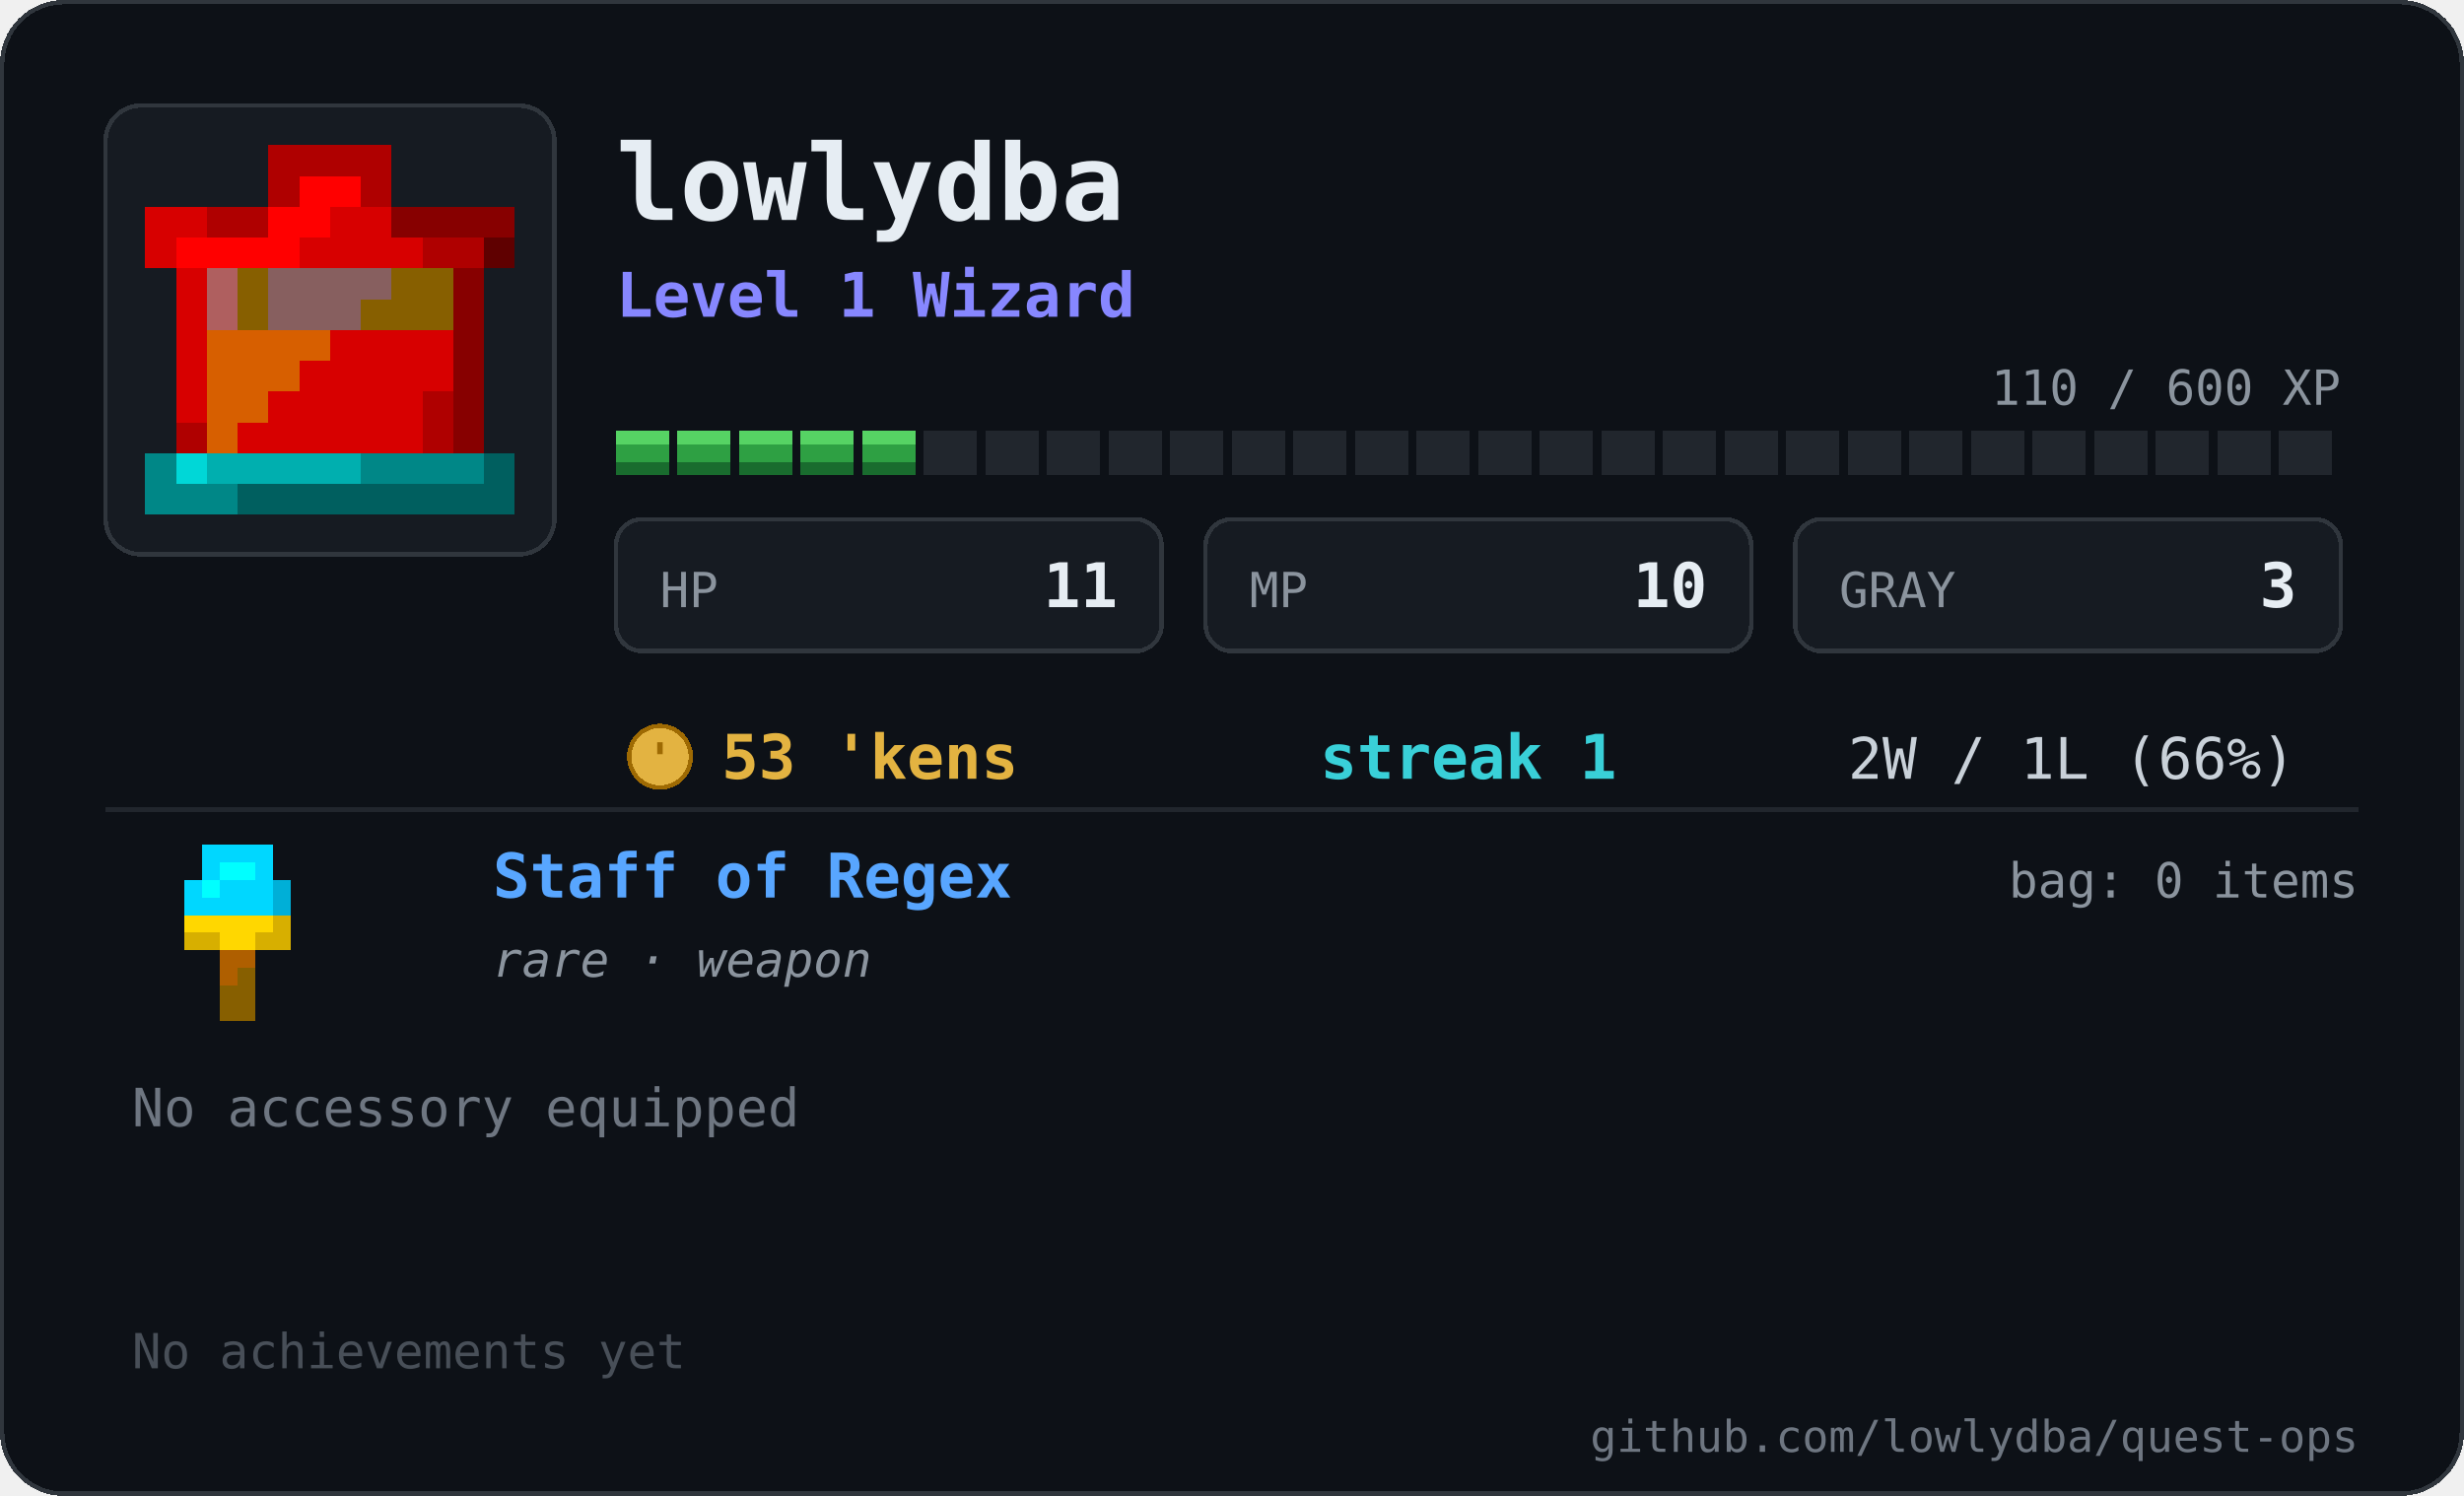
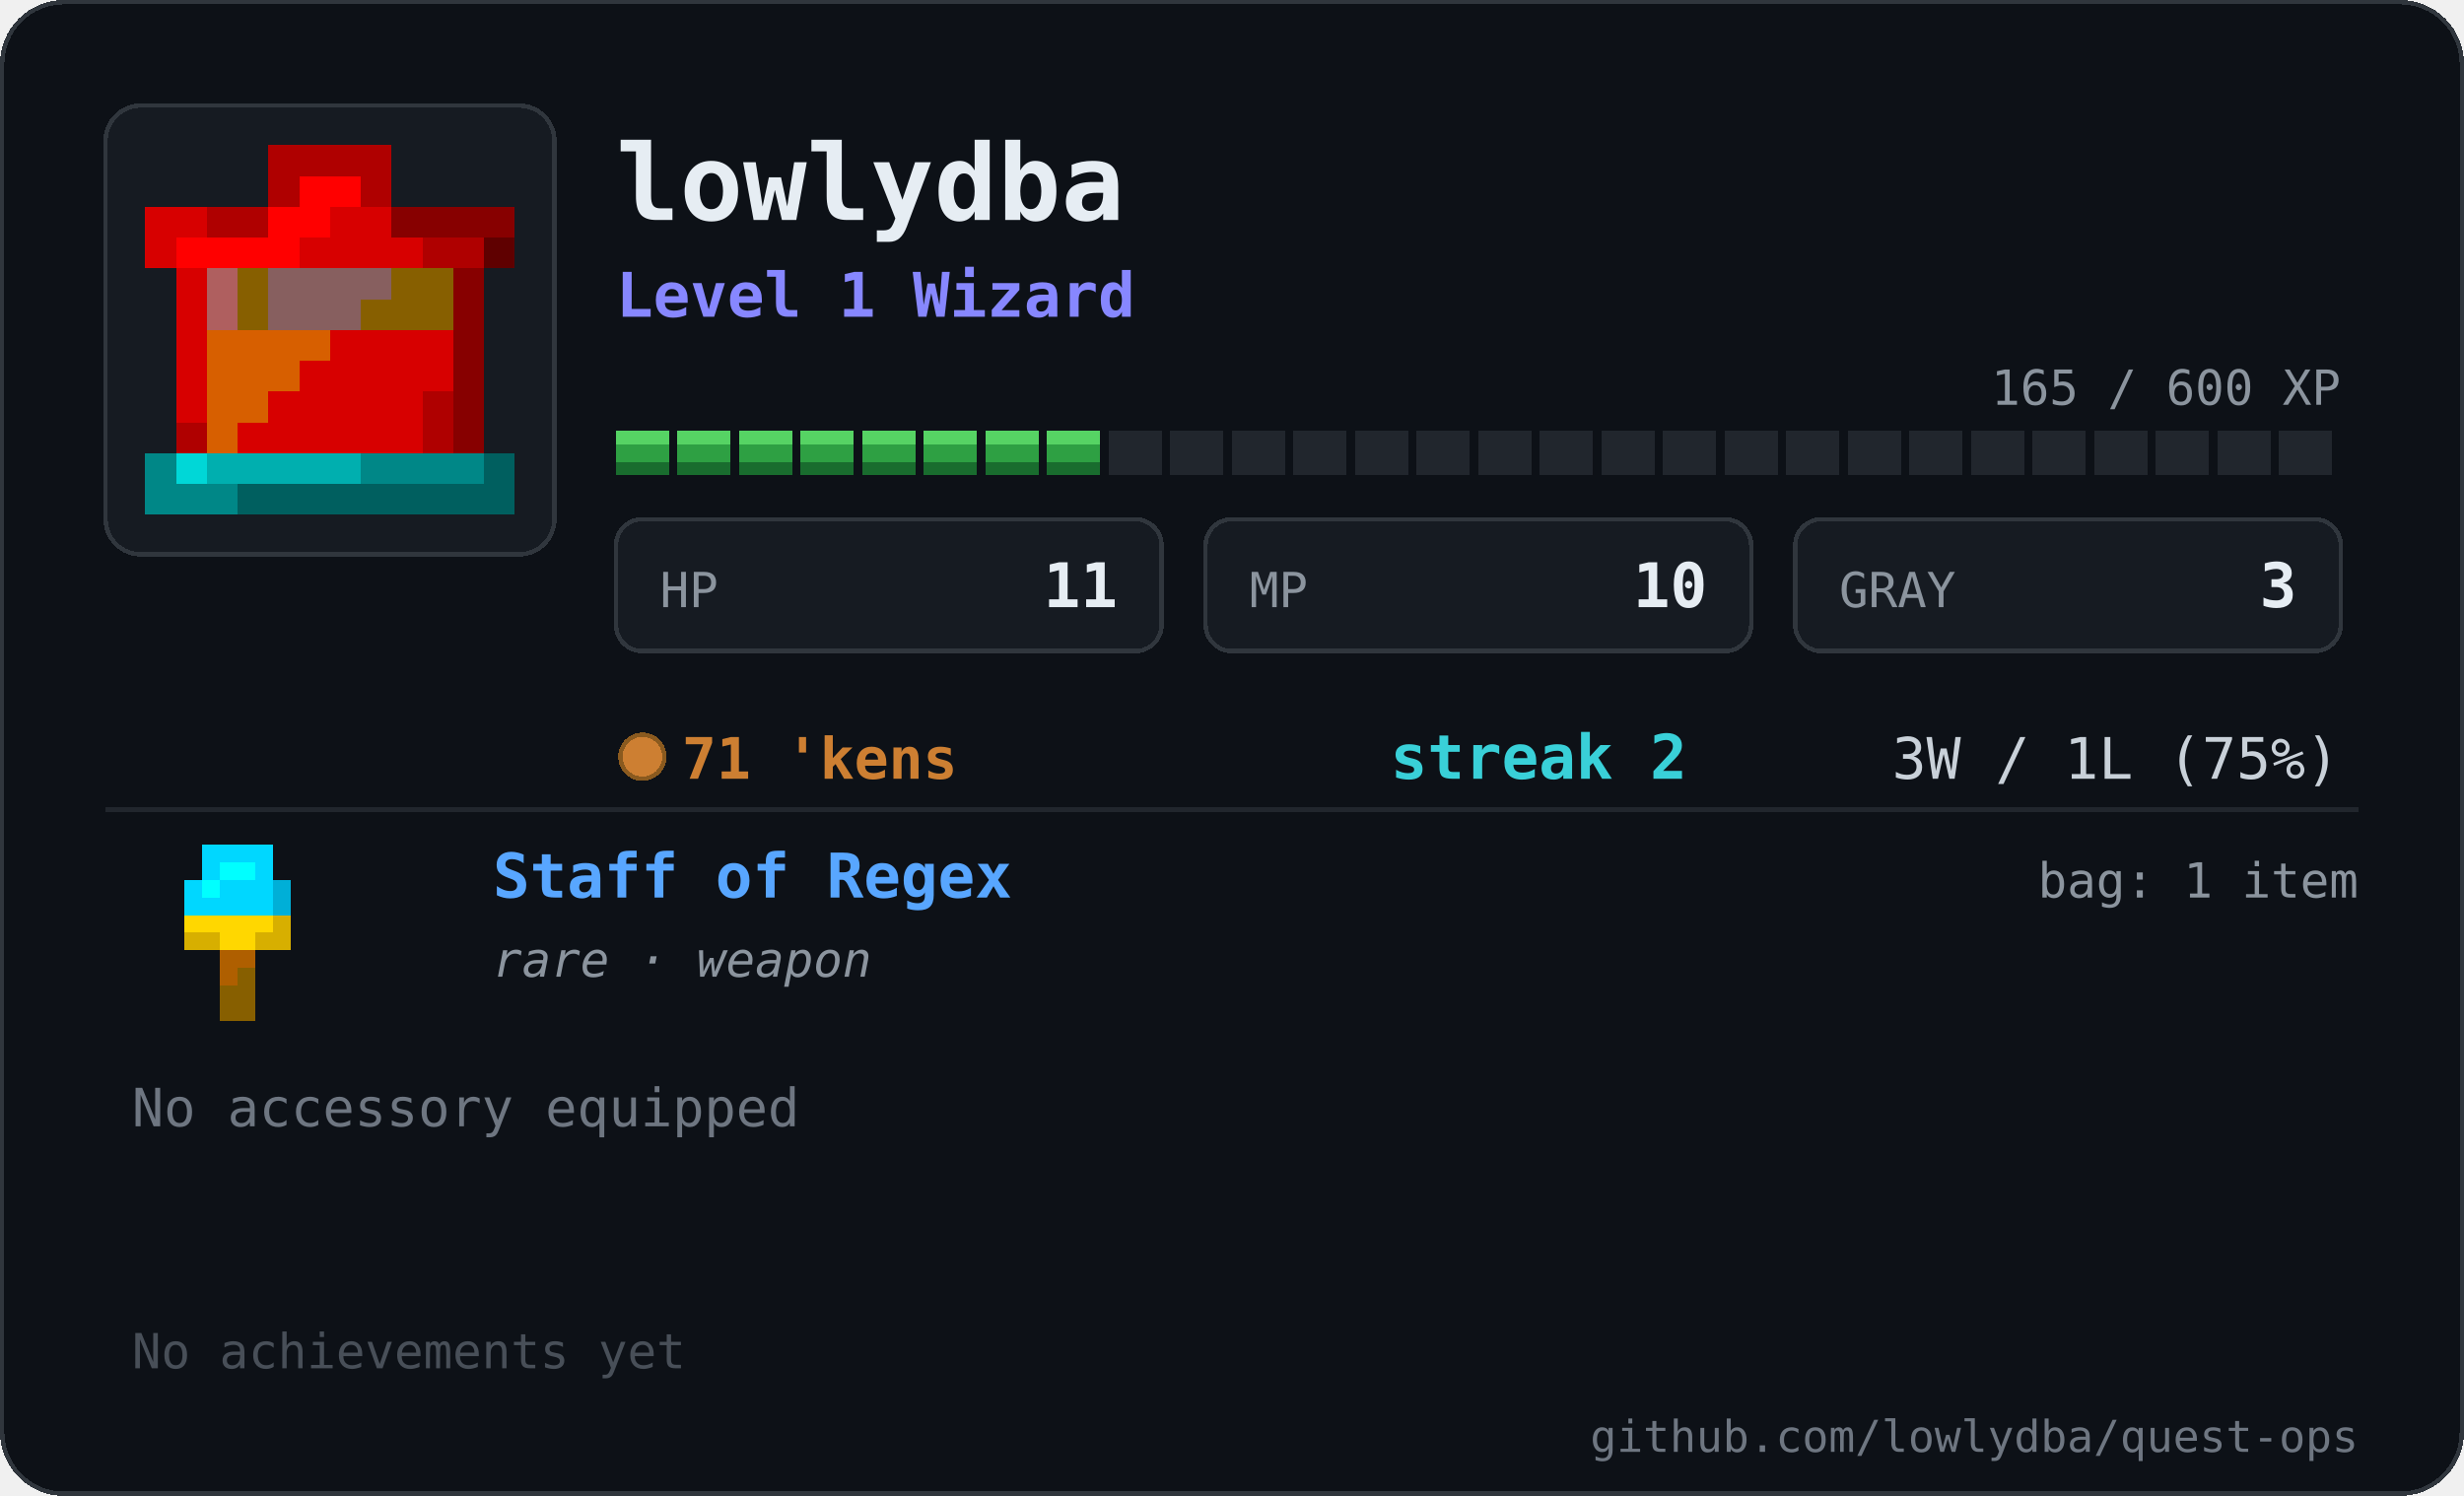
<svg xmlns="http://www.w3.org/2000/svg" width="560" height="340" viewBox="0 0 560 340" shape-rendering="crispEdges" role="img" aria-label="lowlydba, level 1 Wizard">
-   <rect x="0.5" y="0.5" width="559" height="339" rx="14" fill="#0d1117" stroke="#30363d" />
-   <rect x="24" y="24" width="102" height="102" rx="8" fill="#161b22" stroke="#30363d" />
+   <style>@media (prefers-color-scheme:light){.f0{fill:#ffffff}.s0{stroke:#ffffff}.f1{fill:#f6f8fa}.s1{stroke:#f6f8fa}.f2{fill:#eaeef2}.s2{stroke:#eaeef2}.f3{fill:#d0d7de}.s3{stroke:#d0d7de}.f4{fill:#1f2328}.s4{stroke:#1f2328}.f5{fill:#24292f}.s5{stroke:#24292f}.f6{fill:#59636e}.s6{stroke:#59636e}.f7{fill:#6e7781}.s7{stroke:#6e7781}.f8{fill:#8c959f}.s8{stroke:#8c959f}.f9{fill:#9a6700}.s9{stroke:#9a6700}.f10{fill:#1a7f37}.s10{stroke:#1a7f37}.f11{fill:#0969da}.s11{stroke:#0969da}.f12{fill:#8250df}.s12{stroke:#8250df}.f13{fill:#0e7c86}.s13{stroke:#0e7c86}.f14{fill:#7a838c}.s14{stroke:#7a838c}.f15{fill:#5c656d}.s15{stroke:#5c656d}.f16{fill:#a15c14}.s16{stroke:#a15c14}.f17{fill:#6b3f0c}.s17{stroke:#6b3f0c}.cls{fill:#54549e}}</style>
+   <rect x="0.5" y="0.5" width="559" height="339" rx="14" fill="#0d1117" stroke="#30363d" class="f0 s3" />
+   <rect x="24" y="24" width="102" height="102" rx="8" fill="#161b22" stroke="#30363d" class="f1 s3" />
  <rect x="61" y="33" width="28" height="7" fill="#af0000" />
  <rect x="61" y="40" width="7" height="7" fill="#af0000" />
  <rect x="68" y="40" width="14" height="7" fill="#ff0000" />
  <rect x="82" y="40" width="7" height="7" fill="#af0000" />
  <rect x="33" y="47" width="14" height="7" fill="#d70000" />
  <rect x="47" y="47" width="14" height="7" fill="#af0000" />
  <rect x="61" y="47" width="14" height="7" fill="#ff0000" />
  <rect x="75" y="47" width="14" height="7" fill="#d70000" />
  <rect x="89" y="47" width="28" height="7" fill="#870000" />
  <rect x="33" y="54" width="7" height="7" fill="#d70000" />
  <rect x="40" y="54" width="28" height="7" fill="#ff0000" />
  <rect x="68" y="54" width="28" height="7" fill="#d70000" />
  <rect x="96" y="54" width="14" height="7" fill="#af0000" />
  <rect x="110" y="54" width="7" height="7" fill="#5f0000" />
  <rect x="40" y="61" width="7" height="7" fill="#d70000" />
  <rect x="47" y="61" width="7" height="7" fill="#af5f5f" />
  <rect x="54" y="61" width="7" height="7" fill="#875f00" />
  <rect x="61" y="61" width="28" height="7" fill="#875f5f" />
  <rect x="89" y="61" width="14" height="7" fill="#875f00" />
  <rect x="103" y="61" width="7" height="7" fill="#870000" />
  <rect x="40" y="68" width="7" height="7" fill="#d70000" />
  <rect x="47" y="68" width="7" height="7" fill="#af5f5f" />
  <rect x="54" y="68" width="7" height="7" fill="#875f00" />
  <rect x="61" y="68" width="21" height="7" fill="#875f5f" />
  <rect x="82" y="68" width="21" height="7" fill="#875f00" />
  <rect x="103" y="68" width="7" height="7" fill="#870000" />
  <rect x="40" y="75" width="7" height="7" fill="#d70000" />
  <rect x="47" y="75" width="28" height="7" fill="#d75f00" />
  <rect x="75" y="75" width="28" height="7" fill="#d70000" />
  <rect x="103" y="75" width="7" height="7" fill="#870000" />
  <rect x="40" y="82" width="7" height="7" fill="#d70000" />
  <rect x="47" y="82" width="21" height="7" fill="#d75f00" />
  <rect x="68" y="82" width="35" height="7" fill="#d70000" />
  <rect x="103" y="82" width="7" height="7" fill="#870000" />
  <rect x="40" y="89" width="7" height="7" fill="#d70000" />
  <rect x="47" y="89" width="14" height="7" fill="#d75f00" />
  <rect x="61" y="89" width="35" height="7" fill="#d70000" />
  <rect x="96" y="89" width="7" height="7" fill="#af0000" />
  <rect x="103" y="89" width="7" height="7" fill="#870000" />
  <rect x="40" y="96" width="7" height="7" fill="#af0000" />
  <rect x="47" y="96" width="7" height="7" fill="#d75f00" />
  <rect x="54" y="96" width="42" height="7" fill="#d70000" />
  <rect x="96" y="96" width="7" height="7" fill="#af0000" />
  <rect x="103" y="96" width="7" height="7" fill="#870000" />
  <rect x="33" y="103" width="7" height="7" fill="#008787" />
  <rect x="40" y="103" width="7" height="7" fill="#00d7d7" />
  <rect x="47" y="103" width="35" height="7" fill="#00afaf" />
  <rect x="82" y="103" width="28" height="7" fill="#008787" />
  <rect x="110" y="103" width="7" height="7" fill="#005f5f" />
  <rect x="33" y="110" width="21" height="7" fill="#008787" />
  <rect x="54" y="110" width="63" height="7" fill="#005f5f" />
-   <text x="140" y="50" font-size="24" fill="#e6edf3" font-weight="bold" text-anchor="start" font-family="ui-monospace,SFMono-Regular,Menlo,Consolas,monospace">lowlydba</text>
-   <text x="140" y="72" font-size="14" fill="#8787ff" font-weight="bold" text-anchor="start" font-family="ui-monospace,SFMono-Regular,Menlo,Consolas,monospace">Level 1 Wizard</text>
+   <text x="140" y="50" fill="#e6edf3" class="f4" font-size="24" font-weight="bold" text-anchor="start" font-family="ui-monospace,SFMono-Regular,Menlo,Consolas,monospace">lowlydba</text>
+   <text x="140" y="72" fill="#8787ff" class="cls" font-size="14" font-weight="bold" text-anchor="start" font-family="ui-monospace,SFMono-Regular,Menlo,Consolas,monospace">Level 1 Wizard</text>
  <rect x="140" y="98" width="12" height="10" fill="#196c2e" />
  <rect x="140" y="98" width="12" height="7" fill="#2ea043" />
  <rect x="140" y="98" width="12" height="3" fill="#56d364" />
  <rect x="154" y="98" width="12" height="10" fill="#196c2e" />
  <rect x="154" y="98" width="12" height="7" fill="#2ea043" />
  <rect x="154" y="98" width="12" height="3" fill="#56d364" />
  <rect x="168" y="98" width="12" height="10" fill="#196c2e" />
  <rect x="168" y="98" width="12" height="7" fill="#2ea043" />
  <rect x="168" y="98" width="12" height="3" fill="#56d364" />
  <rect x="182" y="98" width="12" height="10" fill="#196c2e" />
  <rect x="182" y="98" width="12" height="7" fill="#2ea043" />
  <rect x="182" y="98" width="12" height="3" fill="#56d364" />
  <rect x="196" y="98" width="12" height="10" fill="#196c2e" />
  <rect x="196" y="98" width="12" height="7" fill="#2ea043" />
  <rect x="196" y="98" width="12" height="3" fill="#56d364" />
-   <rect x="210" y="98" width="12" height="10" fill="#21262d" />
-   <rect x="224" y="98" width="12" height="10" fill="#21262d" />
-   <rect x="238" y="98" width="12" height="10" fill="#21262d" />
-   <rect x="252" y="98" width="12" height="10" fill="#21262d" />
-   <rect x="266" y="98" width="12" height="10" fill="#21262d" />
-   <rect x="280" y="98" width="12" height="10" fill="#21262d" />
-   <rect x="294" y="98" width="12" height="10" fill="#21262d" />
-   <rect x="308" y="98" width="12" height="10" fill="#21262d" />
-   <rect x="322" y="98" width="12" height="10" fill="#21262d" />
-   <rect x="336" y="98" width="12" height="10" fill="#21262d" />
-   <rect x="350" y="98" width="12" height="10" fill="#21262d" />
-   <rect x="364" y="98" width="12" height="10" fill="#21262d" />
-   <rect x="378" y="98" width="12" height="10" fill="#21262d" />
-   <rect x="392" y="98" width="12" height="10" fill="#21262d" />
-   <rect x="406" y="98" width="12" height="10" fill="#21262d" />
-   <rect x="420" y="98" width="12" height="10" fill="#21262d" />
-   <rect x="434" y="98" width="12" height="10" fill="#21262d" />
-   <rect x="448" y="98" width="12" height="10" fill="#21262d" />
-   <rect x="462" y="98" width="12" height="10" fill="#21262d" />
-   <rect x="476" y="98" width="12" height="10" fill="#21262d" />
-   <rect x="490" y="98" width="12" height="10" fill="#21262d" />
-   <rect x="504" y="98" width="12" height="10" fill="#21262d" />
-   <rect x="518" y="98" width="12" height="10" fill="#21262d" />
-   <text x="532" y="92" font-size="11" fill="#8b949e" font-weight="normal" text-anchor="end" font-family="ui-monospace,SFMono-Regular,Menlo,Consolas,monospace">110 / 600 XP</text>
-   <rect x="140" y="118" width="124" height="30" rx="6" fill="#161b22" stroke="#30363d" />
-   <text x="150" y="138" font-size="11" fill="#8b949e" font-weight="normal" text-anchor="start" font-family="ui-monospace,SFMono-Regular,Menlo,Consolas,monospace">HP</text>
-   <text x="254" y="138" font-size="14" fill="#e6edf3" font-weight="bold" text-anchor="end" font-family="ui-monospace,SFMono-Regular,Menlo,Consolas,monospace">11</text>
-   <rect x="274" y="118" width="124" height="30" rx="6" fill="#161b22" stroke="#30363d" />
-   <text x="284" y="138" font-size="11" fill="#8b949e" font-weight="normal" text-anchor="start" font-family="ui-monospace,SFMono-Regular,Menlo,Consolas,monospace">MP</text>
-   <text x="388" y="138" font-size="14" fill="#e6edf3" font-weight="bold" text-anchor="end" font-family="ui-monospace,SFMono-Regular,Menlo,Consolas,monospace">10</text>
-   <rect x="408" y="118" width="124" height="30" rx="6" fill="#161b22" stroke="#30363d" />
-   <text x="418" y="138" font-size="11" fill="#8b949e" font-weight="normal" text-anchor="start" font-family="ui-monospace,SFMono-Regular,Menlo,Consolas,monospace">GRAY</text>
-   <text x="522" y="138" font-size="14" fill="#e6edf3" font-weight="bold" text-anchor="end" font-family="ui-monospace,SFMono-Regular,Menlo,Consolas,monospace">3</text>
-   <circle cx="150" cy="172" r="7" fill="#e3b341" stroke="#9e6a03" />
-   <text x="150" y="176" font-size="10" fill="#9e6a03" font-weight="bold" text-anchor="middle" font-family="ui-monospace,SFMono-Regular,Menlo,Consolas,monospace">'</text>
-   <text x="164" y="177" font-size="14" fill="#e3b341" font-weight="bold" text-anchor="start" font-family="ui-monospace,SFMono-Regular,Menlo,Consolas,monospace">53 'kens</text>
-   <text x="300" y="177" font-size="14" fill="#39d0d8" font-weight="bold" text-anchor="start" font-family="ui-monospace,SFMono-Regular,Menlo,Consolas,monospace">streak 1</text>
-   <text x="420" y="177" font-size="13" fill="#c9d1d9" font-weight="normal" text-anchor="start" font-family="ui-monospace,SFMono-Regular,Menlo,Consolas,monospace">2W / 1L  (66%)</text>
-   <line x1="24" y1="184" x2="536" y2="184" stroke="#21262d" />
+   <rect x="210" y="98" width="12" height="10" fill="#196c2e" />
+   <rect x="210" y="98" width="12" height="7" fill="#2ea043" />
+   <rect x="210" y="98" width="12" height="3" fill="#56d364" />
+   <rect x="224" y="98" width="12" height="10" fill="#196c2e" />
+   <rect x="224" y="98" width="12" height="7" fill="#2ea043" />
+   <rect x="224" y="98" width="12" height="3" fill="#56d364" />
+   <rect x="238" y="98" width="12" height="10" fill="#196c2e" />
+   <rect x="238" y="98" width="12" height="7" fill="#2ea043" />
+   <rect x="238" y="98" width="12" height="3" fill="#56d364" />
+   <rect x="252" y="98" width="12" height="10" fill="#21262d" class="f2" />
+   <rect x="266" y="98" width="12" height="10" fill="#21262d" class="f2" />
+   <rect x="280" y="98" width="12" height="10" fill="#21262d" class="f2" />
+   <rect x="294" y="98" width="12" height="10" fill="#21262d" class="f2" />
+   <rect x="308" y="98" width="12" height="10" fill="#21262d" class="f2" />
+   <rect x="322" y="98" width="12" height="10" fill="#21262d" class="f2" />
+   <rect x="336" y="98" width="12" height="10" fill="#21262d" class="f2" />
+   <rect x="350" y="98" width="12" height="10" fill="#21262d" class="f2" />
+   <rect x="364" y="98" width="12" height="10" fill="#21262d" class="f2" />
+   <rect x="378" y="98" width="12" height="10" fill="#21262d" class="f2" />
+   <rect x="392" y="98" width="12" height="10" fill="#21262d" class="f2" />
+   <rect x="406" y="98" width="12" height="10" fill="#21262d" class="f2" />
+   <rect x="420" y="98" width="12" height="10" fill="#21262d" class="f2" />
+   <rect x="434" y="98" width="12" height="10" fill="#21262d" class="f2" />
+   <rect x="448" y="98" width="12" height="10" fill="#21262d" class="f2" />
+   <rect x="462" y="98" width="12" height="10" fill="#21262d" class="f2" />
+   <rect x="476" y="98" width="12" height="10" fill="#21262d" class="f2" />
+   <rect x="490" y="98" width="12" height="10" fill="#21262d" class="f2" />
+   <rect x="504" y="98" width="12" height="10" fill="#21262d" class="f2" />
+   <rect x="518" y="98" width="12" height="10" fill="#21262d" class="f2" />
+   <text x="532" y="92" fill="#8b949e" class="f6" font-size="11" font-weight="normal" text-anchor="end" font-family="ui-monospace,SFMono-Regular,Menlo,Consolas,monospace">165 / 600 XP</text>
+   <rect x="140" y="118" width="124" height="30" rx="6" fill="#161b22" stroke="#30363d" class="f1 s3" />
+   <text x="150" y="138" fill="#8b949e" class="f6" font-size="11" font-weight="normal" text-anchor="start" font-family="ui-monospace,SFMono-Regular,Menlo,Consolas,monospace">HP</text>
+   <text x="254" y="138" fill="#e6edf3" class="f4" font-size="14" font-weight="bold" text-anchor="end" font-family="ui-monospace,SFMono-Regular,Menlo,Consolas,monospace">11</text>
+   <rect x="274" y="118" width="124" height="30" rx="6" fill="#161b22" stroke="#30363d" class="f1 s3" />
+   <text x="284" y="138" fill="#8b949e" class="f6" font-size="11" font-weight="normal" text-anchor="start" font-family="ui-monospace,SFMono-Regular,Menlo,Consolas,monospace">MP</text>
+   <text x="388" y="138" fill="#e6edf3" class="f4" font-size="14" font-weight="bold" text-anchor="end" font-family="ui-monospace,SFMono-Regular,Menlo,Consolas,monospace">10</text>
+   <rect x="408" y="118" width="124" height="30" rx="6" fill="#161b22" stroke="#30363d" class="f1 s3" />
+   <text x="418" y="138" fill="#8b949e" class="f6" font-size="11" font-weight="normal" text-anchor="start" font-family="ui-monospace,SFMono-Regular,Menlo,Consolas,monospace">GRAY</text>
+   <text x="522" y="138" fill="#e6edf3" class="f4" font-size="14" font-weight="bold" text-anchor="end" font-family="ui-monospace,SFMono-Regular,Menlo,Consolas,monospace">3</text>
+   <circle cx="146" cy="172" r="5" fill="#cd7f32" stroke="#8a5a1f" class="f16 s17" />
+   <text x="155" y="177" fill="#cd7f32" class="f16" font-size="13" font-weight="bold" text-anchor="start" font-family="ui-monospace,SFMono-Regular,Menlo,Consolas,monospace">71 'kens</text>
+   <text x="316" y="177" fill="#39d0d8" class="f13" font-size="14" font-weight="bold" text-anchor="start" font-family="ui-monospace,SFMono-Regular,Menlo,Consolas,monospace">streak 2</text>
+   <text x="430" y="177" fill="#c9d1d9" class="f5" font-size="13" font-weight="normal" text-anchor="start" font-family="ui-monospace,SFMono-Regular,Menlo,Consolas,monospace">3W / 1L  (75%)</text>
+   <line x1="24" y1="184" x2="536" y2="184" stroke="#21262d" class="s2" />
  <rect x="46" y="192" width="16" height="4" fill="#00d7ff" />
  <rect x="46" y="196" width="4" height="4" fill="#00d7ff" />
  <rect x="50" y="196" width="8" height="4" fill="#00ffff" />
  <rect x="58" y="196" width="4" height="4" fill="#00d7ff" />
  <rect x="42" y="200" width="4" height="4" fill="#00d7ff" />
  <rect x="46" y="200" width="4" height="4" fill="#00ffff" />
  <rect x="50" y="200" width="12" height="4" fill="#00d7ff" />
  <rect x="62" y="200" width="4" height="4" fill="#00afd7" />
  <rect x="42" y="204" width="20" height="4" fill="#00d7ff" />
  <rect x="62" y="204" width="4" height="4" fill="#00afd7" />
  <rect x="42" y="208" width="20" height="4" fill="#ffd700" />
  <rect x="62" y="208" width="4" height="4" fill="#d7af00" />
  <rect x="42" y="212" width="8" height="4" fill="#d7af00" />
  <rect x="50" y="212" width="8" height="4" fill="#ffd700" />
  <rect x="58" y="212" width="8" height="4" fill="#d7af00" />
  <rect x="50" y="216" width="8" height="4" fill="#af5f00" />
  <rect x="50" y="220" width="4" height="4" fill="#af5f00" />
  <rect x="54" y="220" width="4" height="4" fill="#875f00" />
  <rect x="50" y="224" width="8" height="4" fill="#875f00" />
  <rect x="50" y="228" width="8" height="4" fill="#875f00" />
-   <text x="112" y="204" font-size="14" fill="#58a6ff" font-weight="bold" text-anchor="start" font-family="ui-monospace,SFMono-Regular,Menlo,Consolas,monospace">Staff of Regex</text>
-   <text x="112" y="222" font-size="11" fill="#8b949e" font-weight="normal" text-anchor="start" font-style="italic" font-family="ui-monospace,SFMono-Regular,Menlo,Consolas,monospace">rare  ·  weapon</text>
-   <text x="30" y="256" font-size="12" fill="#6e7681" font-weight="normal" text-anchor="start" font-family="ui-monospace,SFMono-Regular,Menlo,Consolas,monospace">No accessory equipped</text>
-   <text x="536" y="204" font-size="11" fill="#8b949e" font-weight="normal" text-anchor="end" font-family="ui-monospace,SFMono-Regular,Menlo,Consolas,monospace">bag: 0 items</text>
-   <text x="30" y="311" font-size="11" fill="#484f58" font-weight="normal" text-anchor="start" font-family="ui-monospace,SFMono-Regular,Menlo,Consolas,monospace">No achievements yet</text>
+   <text x="112" y="204" fill="#58a6ff" class="f11" font-size="14" font-weight="bold" text-anchor="start" font-family="ui-monospace,SFMono-Regular,Menlo,Consolas,monospace">Staff of Regex</text>
+   <text x="112" y="222" fill="#8b949e" class="f6" font-size="11" font-weight="normal" text-anchor="start" font-style="italic" font-family="ui-monospace,SFMono-Regular,Menlo,Consolas,monospace">rare  ·  weapon</text>
+   <text x="30" y="256" fill="#6e7681" class="f7" font-size="12" font-weight="normal" text-anchor="start" font-family="ui-monospace,SFMono-Regular,Menlo,Consolas,monospace">No accessory equipped</text>
+   <text x="536" y="204" fill="#8b949e" class="f6" font-size="11" font-weight="normal" text-anchor="end" font-family="ui-monospace,SFMono-Regular,Menlo,Consolas,monospace">bag: 1 item</text>
+   <text x="30" y="311" fill="#484f58" class="f8" font-size="11" font-weight="normal" text-anchor="start" font-family="ui-monospace,SFMono-Regular,Menlo,Consolas,monospace">No achievements yet</text>
  <a href="https://github.com/lowlydba/quest-ops">
-     <text x="536" y="330" font-size="10" fill="#6e7681" font-weight="normal" text-anchor="end" font-family="ui-monospace,SFMono-Regular,Menlo,Consolas,monospace">github.com/lowlydba/quest-ops</text>
+     <text x="536" y="330" fill="#6e7681" class="f7" font-size="10" font-weight="normal" text-anchor="end" font-family="ui-monospace,SFMono-Regular,Menlo,Consolas,monospace">github.com/lowlydba/quest-ops</text>
  </a>
</svg>
